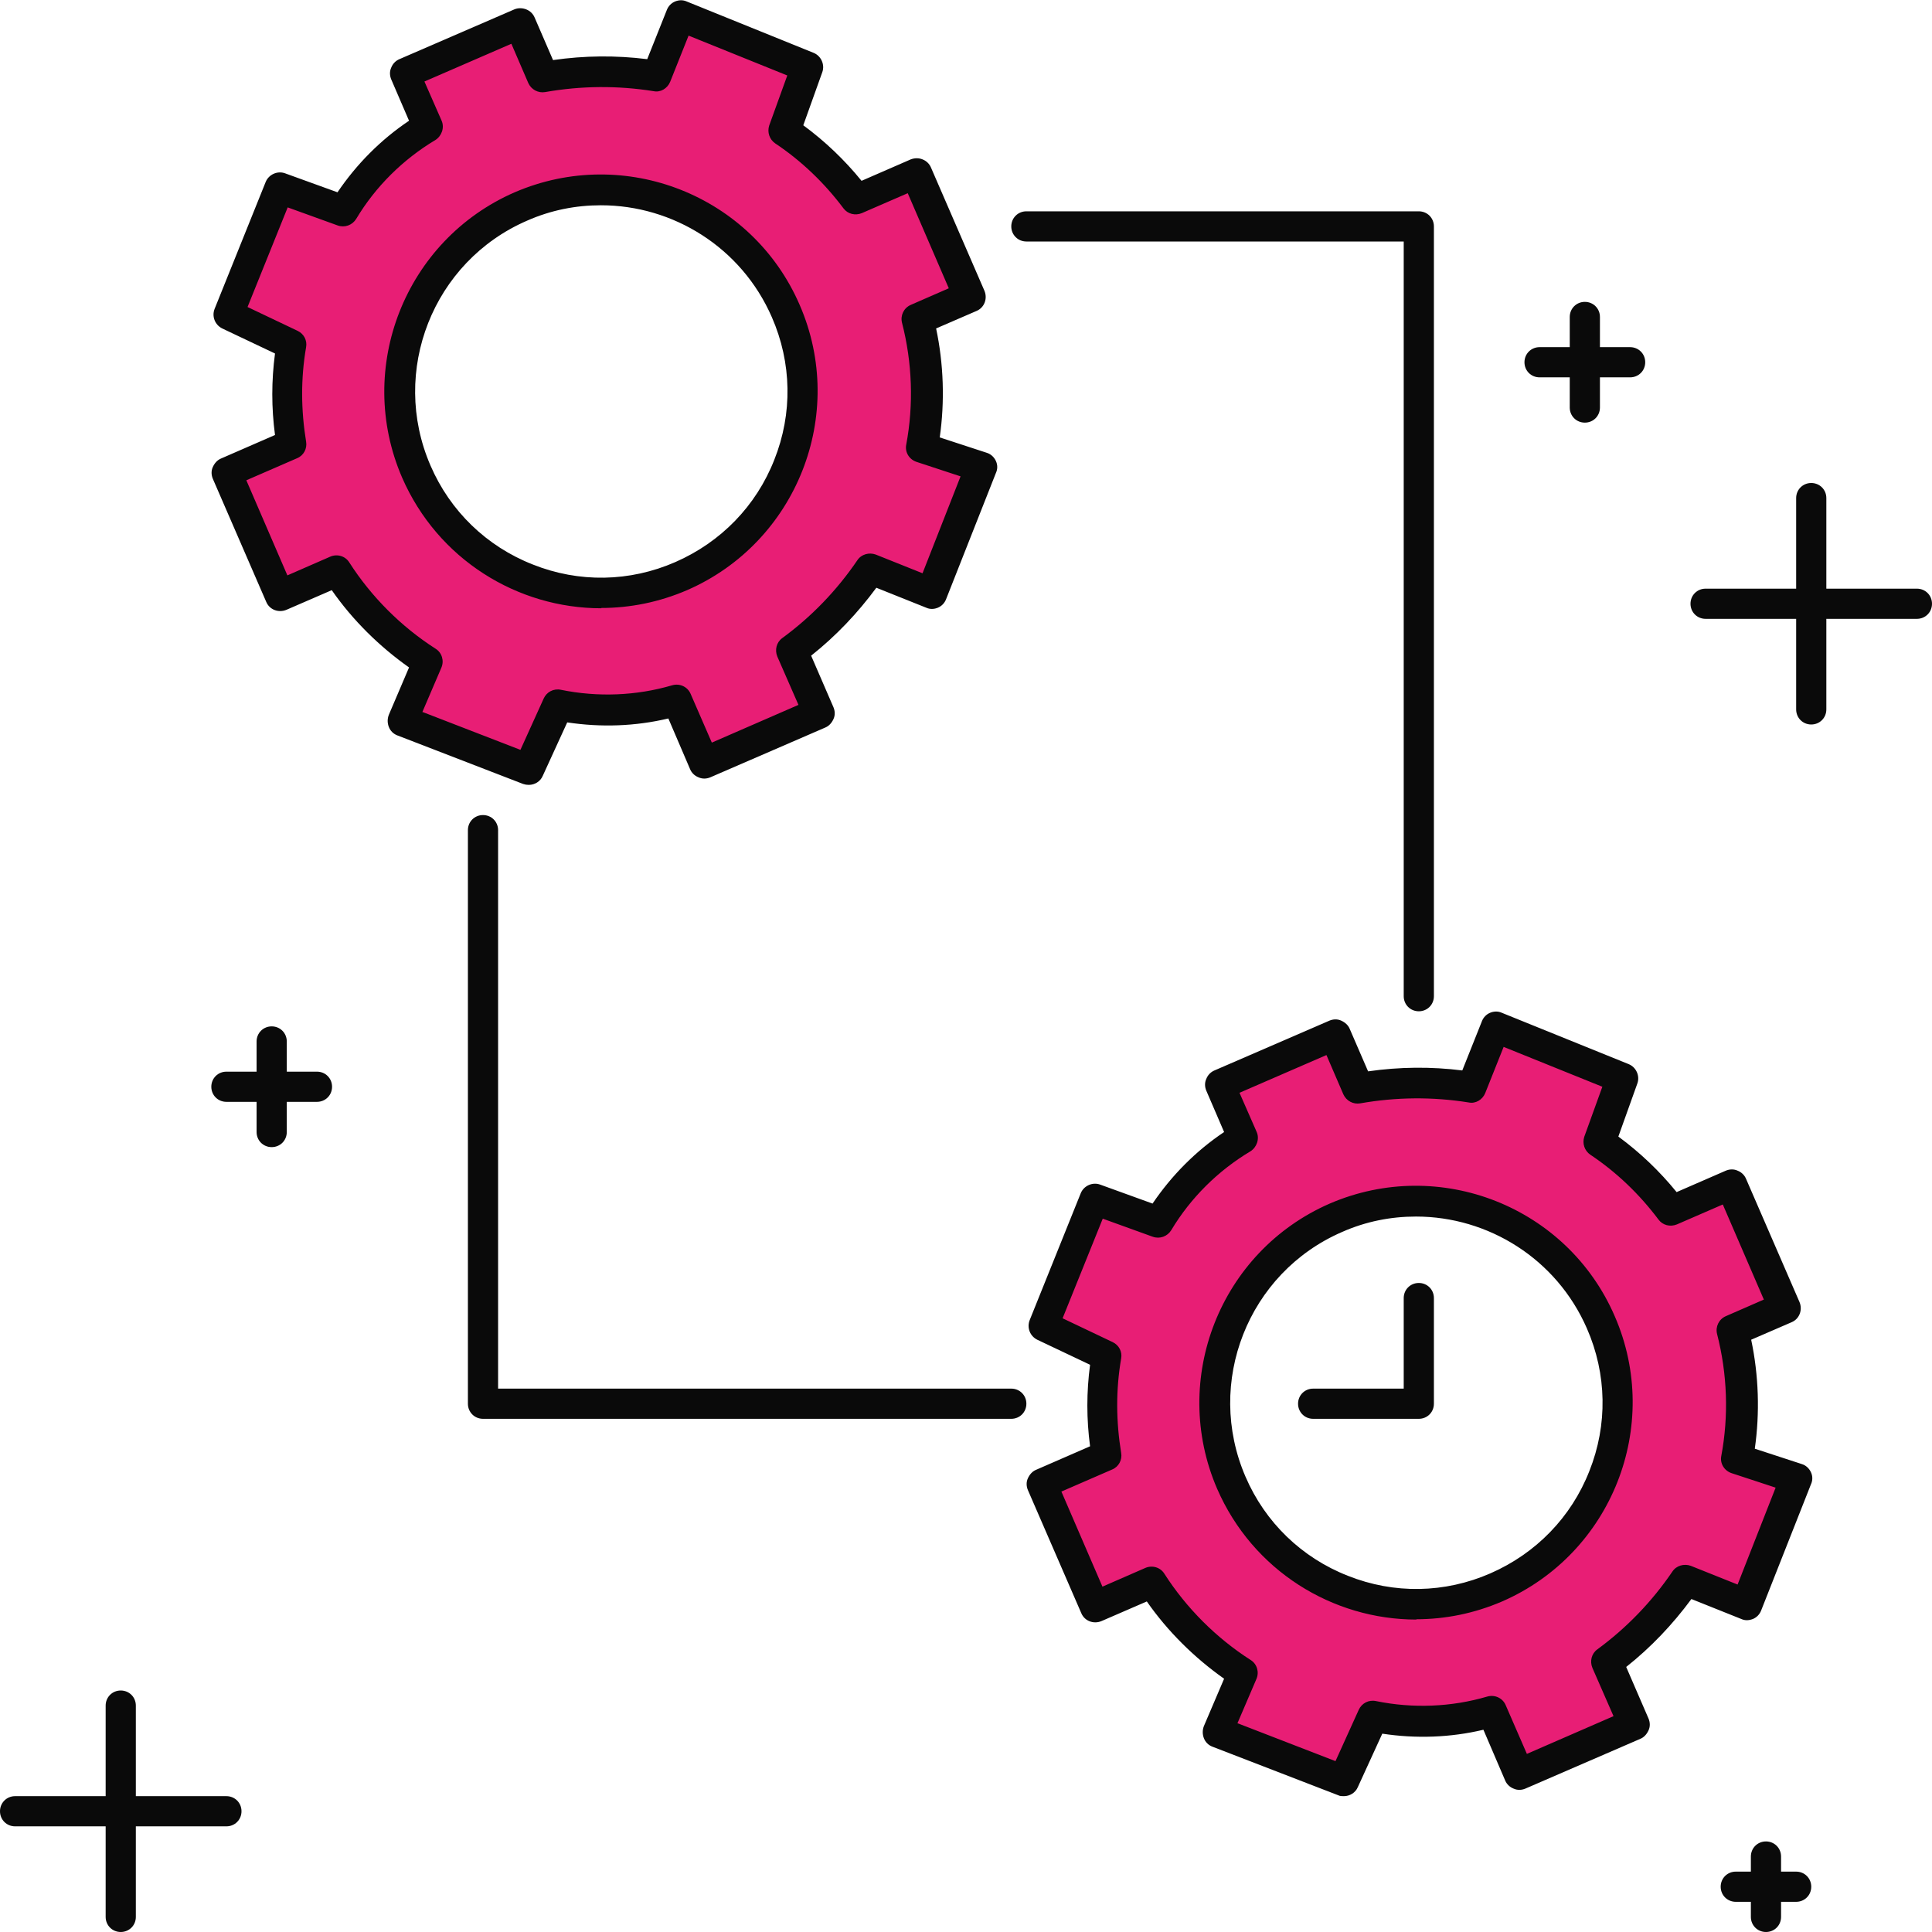
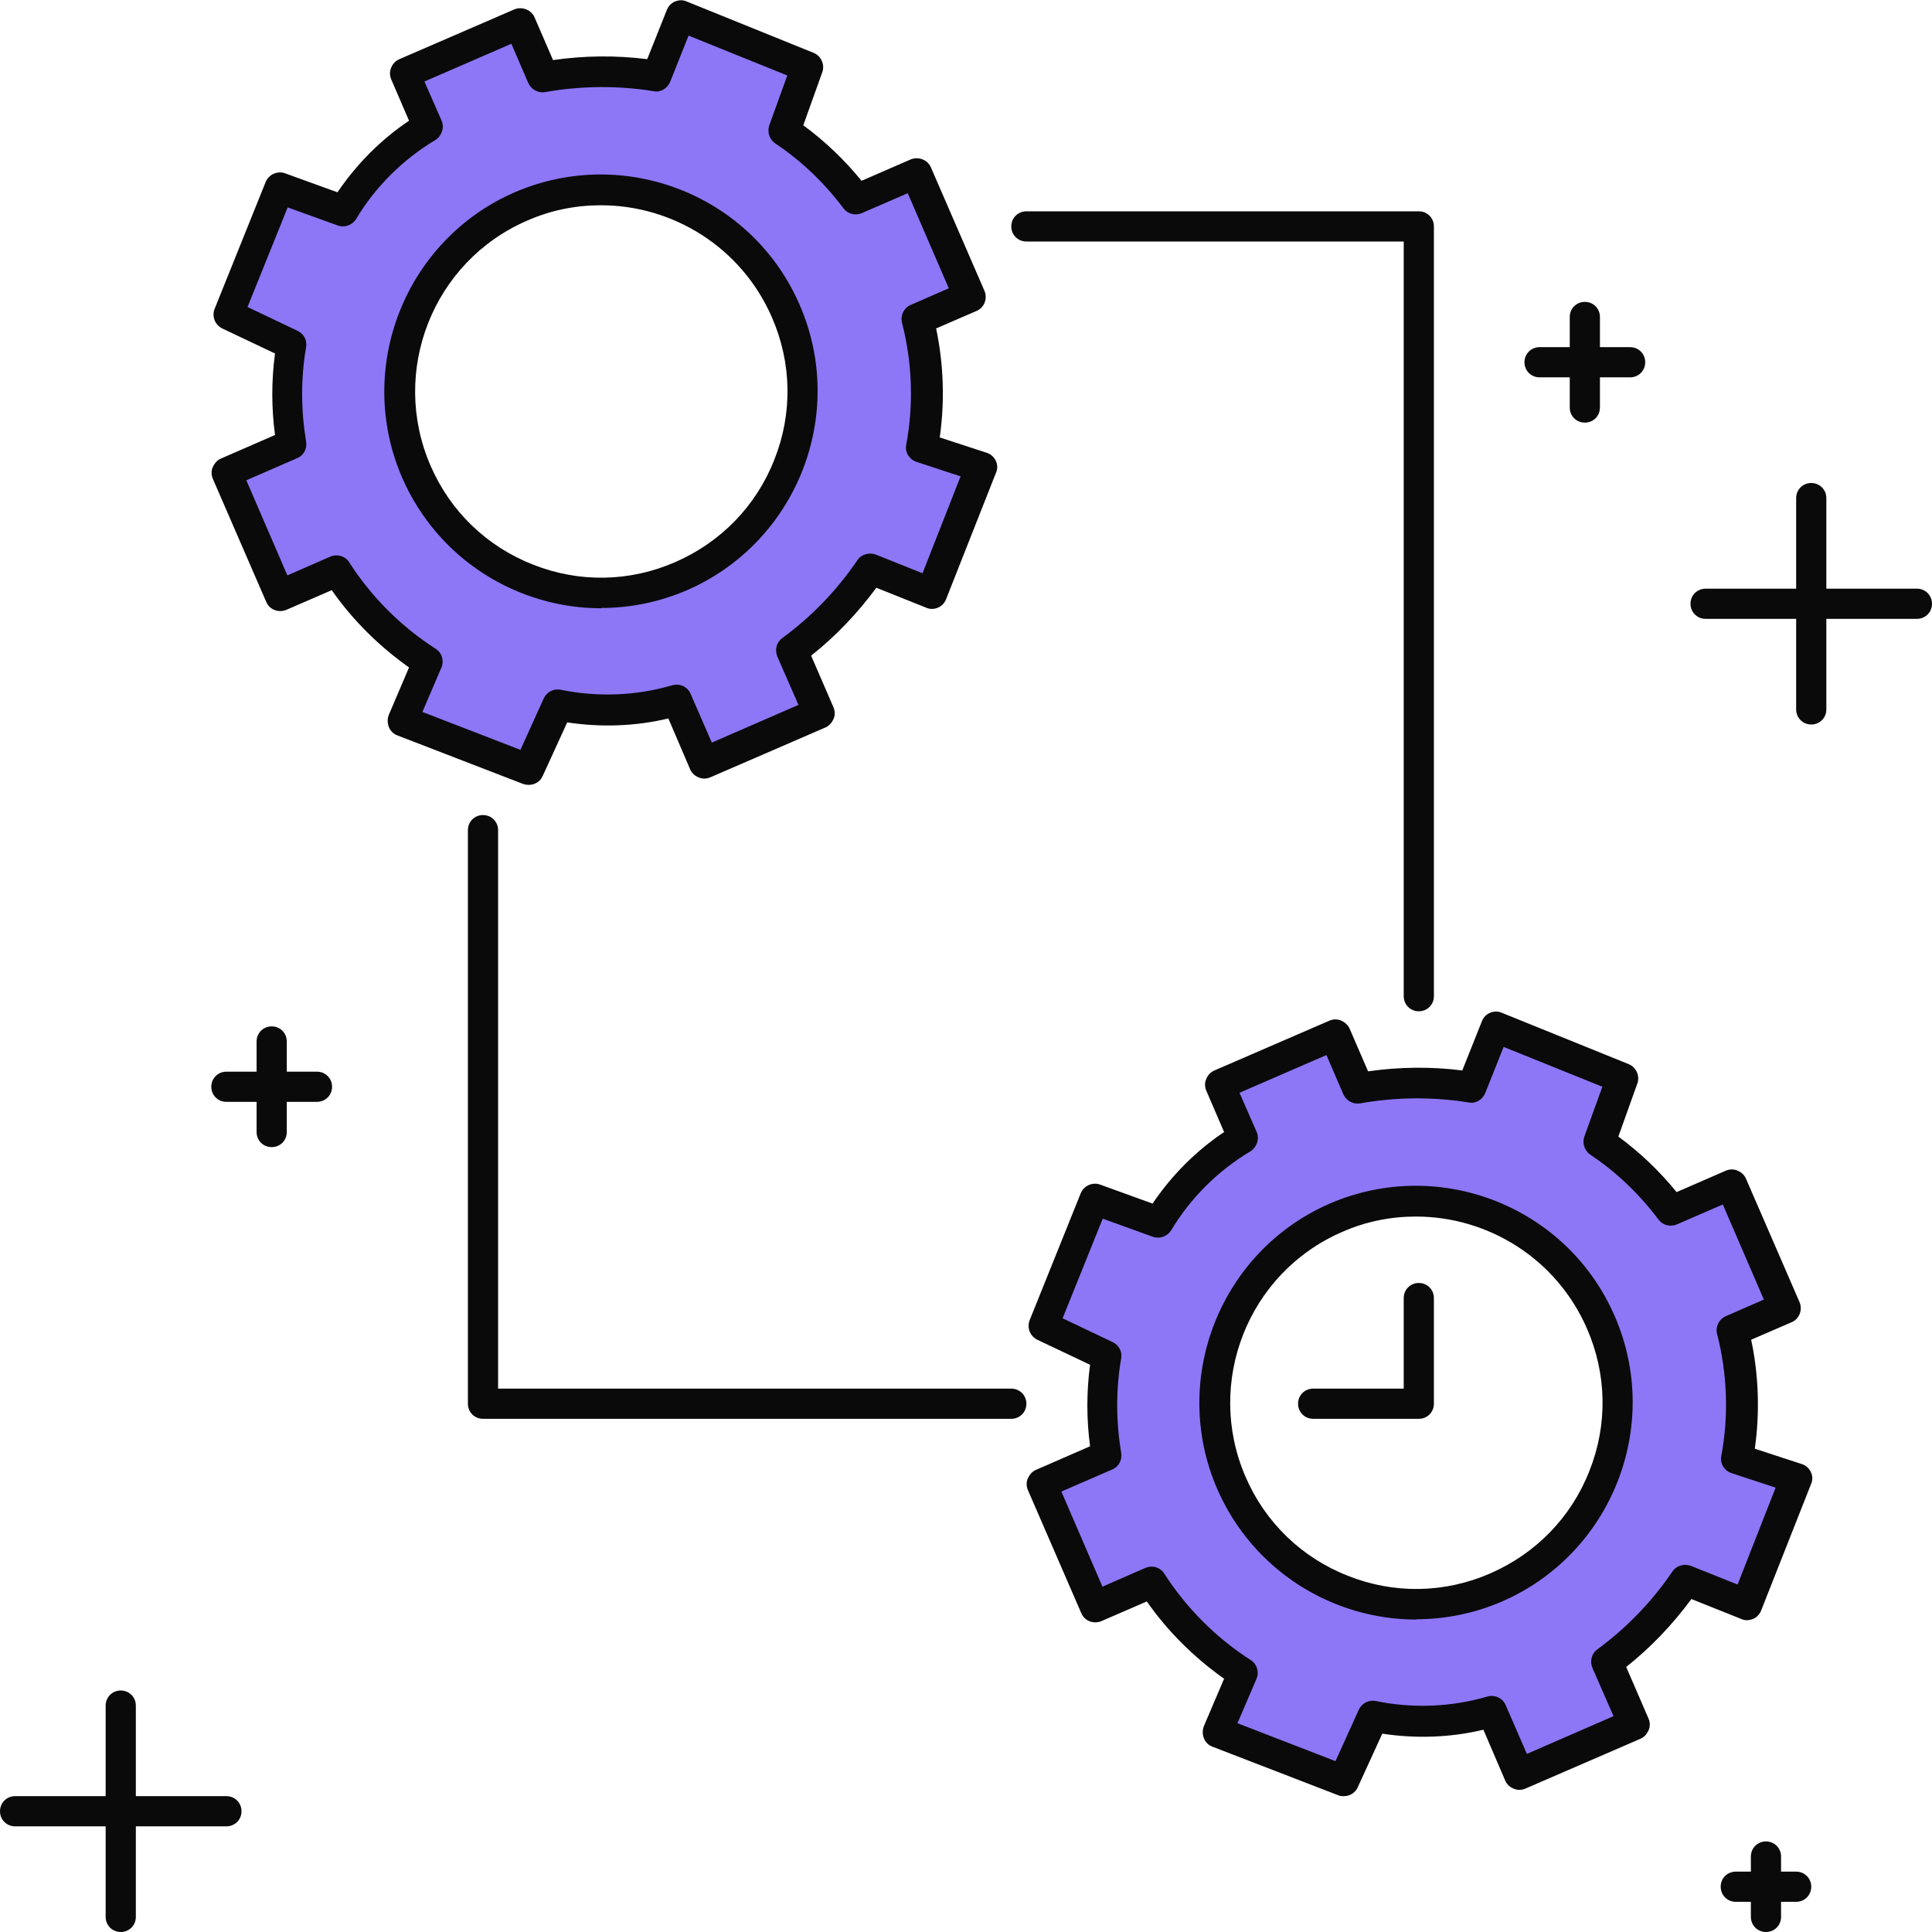
<svg xmlns="http://www.w3.org/2000/svg" id="illustartions" viewBox="0 0 64 64">
  <defs>
    <style>
      .cls-1 {
        fill: #0a0a0a;
      }

      .cls-2 {
        fill: #0a0a0a;
      }

      .cls-3 {
-         fill: #e81e75;
+         fill: #8d77f7;
      }
    </style>
  </defs>
  <path class="cls-1" d="M47,47h-3.5c-.28,0-.5-.22-.5-.5s.22-.5.5-.5h3v-3c0-.28.22-.5.5-.5s.5.22.5.5v3.5c0,.28-.22.5-.5.5Z" />
  <path class="cls-2" d="M33.5,47h-17.5c-.28,0-.5-.22-.5-.5v-19c0-.28.22-.5.5-.5s.5.22.5.5v18.5h17c.28,0,.5.22.5.5s-.22.5-.5.5Z" />
  <path class="cls-2" d="M47,33.5c-.28,0-.5-.22-.5-.5V8h-12.5c-.28,0-.5-.22-.5-.5s.22-.5.5-.5h13c.28,0,.5.22.5.5v25.5c0,.28-.22.5-.5.5Z" />
  <path class="cls-3" d="M57.38,44.07l1.73-.75-1.77-4.08-1.99.86c-.66-.89-1.46-1.66-2.38-2.27l.76-2.12-4.2-1.7-.8,2.01c-1.25-.2-2.52-.19-3.76.03l-.76-1.77-3.81,1.65.77,1.77c-1.15.69-2.11,1.64-2.8,2.79l-2.12-.77-1.69,4.2,2.09.99c-.19,1.09-.18,2.21,0,3.3l-2.15.93,1.77,4.08,1.89-.82c.77,1.21,1.8,2.24,3.01,3.01l-.84,1.96,4.17,1.61.97-2.14c1.31.27,2.66.22,3.94-.16l.9,2.08,3.81-1.65-.9-2.07c1.01-.75,1.89-1.66,2.6-2.7l2.02.81,1.65-4.18-1.97-.65c.26-1.41.21-2.86-.14-4.26h0ZM49.56,52.59c-3.38,1.47-7.31-.09-8.77-3.47-1.47-3.38.09-7.31,3.47-8.78,3.38-1.47,7.31.09,8.77,3.47,1.47,3.38-.08,7.31-3.47,8.78Z" />
  <path class="cls-2" d="M44.51,59.5c-.06,0-.12,0-.18-.03l-4.17-1.61c-.13-.05-.23-.15-.28-.28-.05-.13-.05-.27,0-.4l.67-1.57c-.99-.7-1.87-1.57-2.56-2.56l-1.5.65c-.26.11-.56,0-.67-.26l-1.77-4.08c-.05-.12-.06-.26,0-.39.06-.13.15-.23.27-.28l1.79-.78c-.12-.9-.12-1.8,0-2.7l-1.75-.83c-.24-.12-.35-.4-.25-.65l1.69-4.2c.1-.25.39-.38.64-.29l1.74.63c.63-.93,1.43-1.74,2.37-2.37l-.59-1.37c-.05-.12-.06-.26,0-.39.05-.13.15-.23.27-.28l3.81-1.65c.12-.05.26-.06.39,0,.13.06.23.15.28.27l.61,1.41c1.04-.15,2.09-.16,3.12-.03l.65-1.63c.05-.13.15-.23.27-.28s.26-.06.39,0l4.2,1.7c.25.1.38.39.29.64l-.63,1.76c.72.53,1.37,1.15,1.93,1.84l1.63-.71c.12-.05.26-.06.39,0,.13.05.23.15.28.27l1.77,4.08c.11.26,0,.56-.26.67l-1.34.58c.25,1.18.29,2.42.12,3.61l1.56.51c.13.04.24.14.3.27.06.13.06.27,0,.4l-1.65,4.18c-.05.13-.15.23-.27.28-.13.05-.26.06-.39,0l-1.65-.66c-.62.84-1.34,1.6-2.16,2.25l.74,1.71c.05.12.06.26,0,.39-.06.13-.15.23-.27.28l-3.81,1.65c-.12.05-.26.06-.39,0-.13-.05-.23-.15-.28-.27l-.72-1.68c-1.09.26-2.23.3-3.35.13l-.81,1.77c-.08.19-.27.3-.46.3h-.02ZM41.01,57.09l3.23,1.25.77-1.7c.1-.22.33-.34.57-.29,1.22.25,2.5.2,3.69-.15.25-.07.51.05.61.29l.7,1.61,2.87-1.25-.7-1.6c-.09-.22-.03-.47.16-.61.97-.71,1.81-1.58,2.49-2.58.13-.2.39-.27.61-.19l1.55.62,1.26-3.21-1.46-.48c-.24-.08-.39-.32-.34-.57.25-1.33.2-2.72-.14-4.04-.06-.24.06-.49.29-.59l1.26-.55-1.36-3.15-1.52.66c-.22.09-.47.03-.61-.16-.63-.84-1.39-1.57-2.26-2.15-.19-.13-.27-.37-.2-.59l.6-1.66-3.27-1.32-.61,1.53c-.09.22-.32.36-.55.31-1.19-.19-2.4-.18-3.59.03-.23.04-.46-.08-.56-.3l-.56-1.3-2.88,1.25.57,1.3c.1.23,0,.51-.21.64-1.07.64-1.98,1.54-2.62,2.61-.13.21-.38.3-.61.22l-1.66-.6-1.33,3.3,1.66.79c.21.1.32.32.28.54-.18,1.04-.17,2.09,0,3.13.04.23-.08.46-.3.55l-1.68.73,1.36,3.15,1.42-.62c.23-.1.5-.02.63.19.73,1.14,1.72,2.13,2.86,2.86.21.13.29.4.19.63l-.63,1.47h.02ZM46.92,53.65c-2.78,0-5.42-1.62-6.6-4.33-1.57-3.63.1-7.87,3.73-9.45,3.64-1.57,7.87.1,9.44,3.73,1.58,3.63-.1,7.87-3.73,9.45-.93.4-1.89.59-2.85.59h.01ZM46.9,40.3c-.82,0-1.65.16-2.44.51-3.12,1.35-4.55,4.99-3.2,8.11.65,1.51,1.86,2.68,3.39,3.28,1.53.61,3.21.58,4.72-.08,1.51-.66,2.68-1.86,3.28-3.39.61-1.53.58-3.21-.08-4.72-1.01-2.32-3.28-3.71-5.66-3.71h0Z" />
  <path class="cls-3" d="M30.42,10.83l1.7-.74-1.74-4.01-1.96.85c-.65-.87-1.44-1.63-2.34-2.24l.75-2.09-4.13-1.67-.78,1.97c-1.23-.2-2.48-.19-3.7.03l-.75-1.74-3.75,1.62.75,1.74c-1.13.67-2.07,1.62-2.75,2.74l-2.09-.75-1.67,4.13,2.06.98c-.18,1.08-.18,2.17,0,3.25l-2.11.92,1.74,4.01,1.86-.81c.76,1.19,1.77,2.2,2.96,2.96l-.82,1.92,4.1,1.59.96-2.1c1.28.27,2.61.21,3.87-.15l.88,2.04,3.75-1.62-.88-2.04c1-.74,1.86-1.63,2.56-2.66l1.99.79,1.62-4.11-1.94-.64c.26-1.39.21-2.82-.14-4.18h0ZM22.73,19.2c-3.33,1.44-7.19-.09-8.63-3.41-1.44-3.33.09-7.19,3.41-8.63,3.33-1.44,7.19.08,8.63,3.41,1.44,3.33-.08,7.19-3.41,8.64h0Z" />
  <path class="cls-2" d="M17.51,26c-.06,0-.12-.01-.18-.03l-4.17-1.61c-.13-.05-.23-.15-.28-.28s-.05-.27,0-.4l.67-1.57c-.99-.7-1.87-1.57-2.56-2.56l-1.5.65c-.26.11-.56,0-.67-.26l-1.77-4.08c-.05-.12-.06-.26,0-.39s.15-.23.27-.28l1.79-.78c-.12-.9-.12-1.8,0-2.7l-1.75-.83c-.24-.12-.35-.4-.25-.65l1.69-4.2c.1-.25.39-.38.64-.29l1.74.63c.63-.93,1.43-1.74,2.37-2.37l-.59-1.37c-.05-.12-.06-.26,0-.39.05-.13.15-.23.27-.28l3.81-1.65c.12-.05.26-.05.39,0,.13.05.23.15.28.27l.61,1.41c1.04-.15,2.08-.16,3.12-.03l.65-1.63c.05-.13.15-.23.27-.28.12-.05.26-.06.39,0l4.2,1.7c.25.1.38.39.29.64l-.63,1.76c.72.53,1.37,1.15,1.93,1.84l1.63-.71c.13-.05.27-.05.39,0,.13.05.23.15.28.27l1.77,4.08c.11.26,0,.56-.26.67l-1.34.58c.25,1.18.29,2.42.12,3.61l1.56.51c.13.04.24.14.3.27.06.13.06.27,0,.4l-1.65,4.18c-.05.13-.15.23-.27.28-.12.05-.26.06-.39,0l-1.65-.66c-.62.84-1.34,1.6-2.16,2.25l.74,1.71c.05.12.06.26,0,.39-.06.13-.15.23-.27.28l-3.81,1.65c-.12.05-.26.06-.39,0-.13-.05-.23-.15-.28-.27l-.72-1.68c-1.09.26-2.23.3-3.35.13l-.81,1.77c-.08.19-.27.3-.46.3h-.02ZM14.01,23.59l3.23,1.25.77-1.7c.1-.22.33-.34.57-.29,1.22.25,2.5.2,3.69-.15.25-.07.51.05.61.29l.7,1.61,2.87-1.25-.7-1.6c-.09-.22-.03-.47.16-.61.97-.71,1.81-1.58,2.49-2.58.13-.2.39-.27.61-.19l1.55.62,1.26-3.21-1.46-.48c-.24-.08-.39-.32-.34-.57.25-1.33.2-2.72-.14-4.04-.06-.24.06-.49.29-.59l1.26-.55-1.36-3.15-1.52.66c-.22.09-.47.03-.61-.16-.63-.84-1.39-1.57-2.26-2.15-.19-.13-.27-.37-.2-.59l.6-1.66-3.27-1.32-.61,1.53c-.09.22-.32.36-.55.31-1.19-.19-2.4-.18-3.59.03-.23.04-.46-.08-.56-.3l-.56-1.3-2.88,1.25.57,1.3c.1.23,0,.51-.21.64-1.07.64-1.98,1.54-2.62,2.61-.13.21-.38.3-.61.22l-1.66-.6-1.33,3.3,1.66.79c.21.1.32.32.28.54-.18,1.04-.17,2.09,0,3.13.04.23-.08.46-.3.55l-1.68.73,1.36,3.15,1.42-.62c.23-.1.5-.02.63.19.73,1.14,1.72,2.13,2.86,2.86.21.13.29.4.19.63l-.63,1.47h.02ZM19.92,20.15c-2.78,0-5.42-1.62-6.6-4.33-1.57-3.63.1-7.87,3.73-9.45,3.64-1.57,7.87.1,9.44,3.73,1.58,3.63-.1,7.87-3.73,9.45-.93.4-1.89.59-2.85.59h0ZM19.9,6.8c-.82,0-1.65.16-2.44.51-3.12,1.35-4.55,4.99-3.2,8.11.65,1.51,1.86,2.68,3.39,3.28,1.53.61,3.21.58,4.72-.08,1.51-.66,2.68-1.86,3.28-3.39.61-1.53.58-3.21-.08-4.72-1.01-2.32-3.28-3.71-5.66-3.71h-.01Z" />
  <path class="cls-2" d="M54,11.5h-1v-1c0-.28-.22-.5-.5-.5s-.5.22-.5.5v1h-1c-.28,0-.5.22-.5.5s.22.5.5.5h1v1c0,.28.22.5.5.5s.5-.22.5-.5v-1h1c.28,0,.5-.22.5-.5s-.22-.5-.5-.5Z" />
  <path class="cls-2" d="M7.5,59.5h-3v-3c0-.28-.22-.5-.5-.5s-.5.22-.5.5v3H.5c-.28,0-.5.22-.5.5s.22.5.5.5h3v3c0,.28.22.5.5.5s.5-.22.5-.5v-3h3c.28,0,.5-.22.5-.5s-.22-.5-.5-.5Z" />
  <path class="cls-2" d="M63.5,19.5h-3v-3c0-.28-.22-.5-.5-.5s-.5.22-.5.5v3h-3c-.28,0-.5.22-.5.5s.22.5.5.5h3v3c0,.28.22.5.5.5s.5-.22.5-.5v-3h3c.28,0,.5-.22.5-.5s-.22-.5-.5-.5Z" />
  <path class="cls-2" d="M10.5,35.5h-1v-1c0-.28-.22-.5-.5-.5s-.5.22-.5.5v1h-1c-.28,0-.5.22-.5.5s.22.5.5.5h1v1c0,.28.22.5.5.5s.5-.22.5-.5v-1h1c.28,0,.5-.22.5-.5s-.22-.5-.5-.5Z" />
  <path class="cls-1" d="M59.5,62h-.5v-.5c0-.28-.22-.5-.5-.5s-.5.22-.5.5v.5h-.5c-.28,0-.5.22-.5.5s.22.5.5.5h.5v.5c0,.28.22.5.5.5s.5-.22.5-.5v-.5h.5c.28,0,.5-.22.5-.5s-.22-.5-.5-.5Z" />
</svg>
